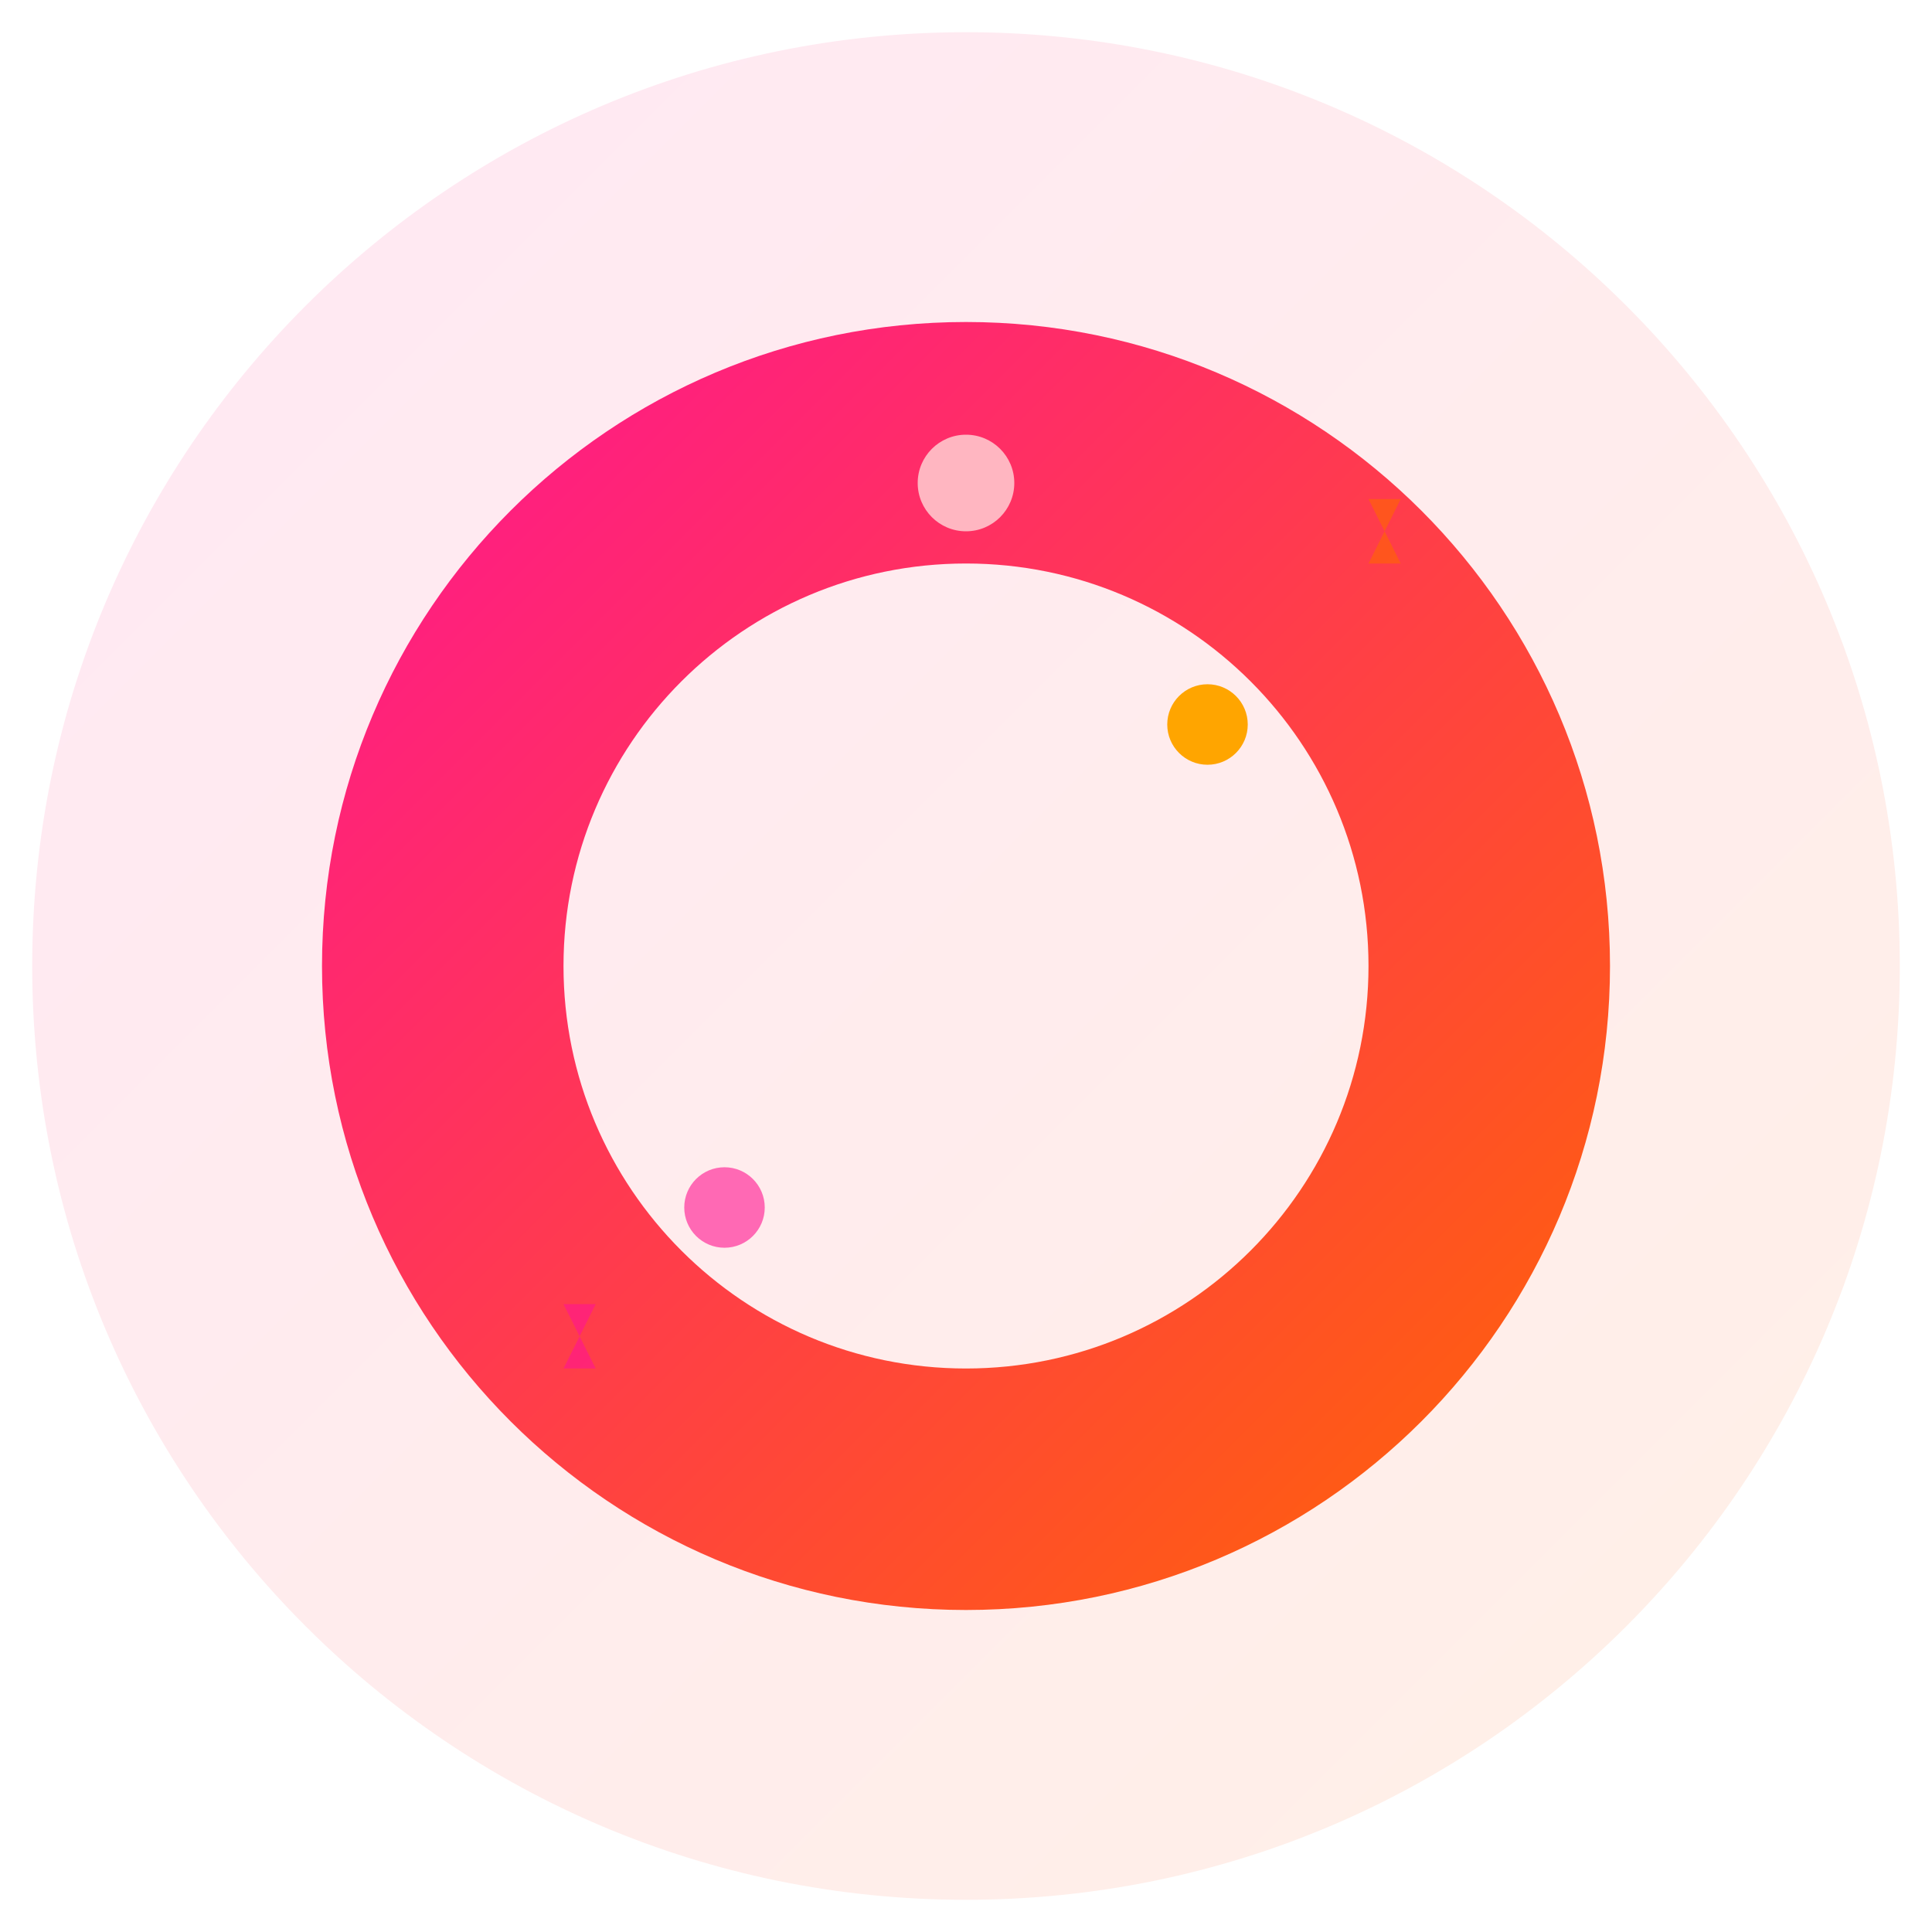
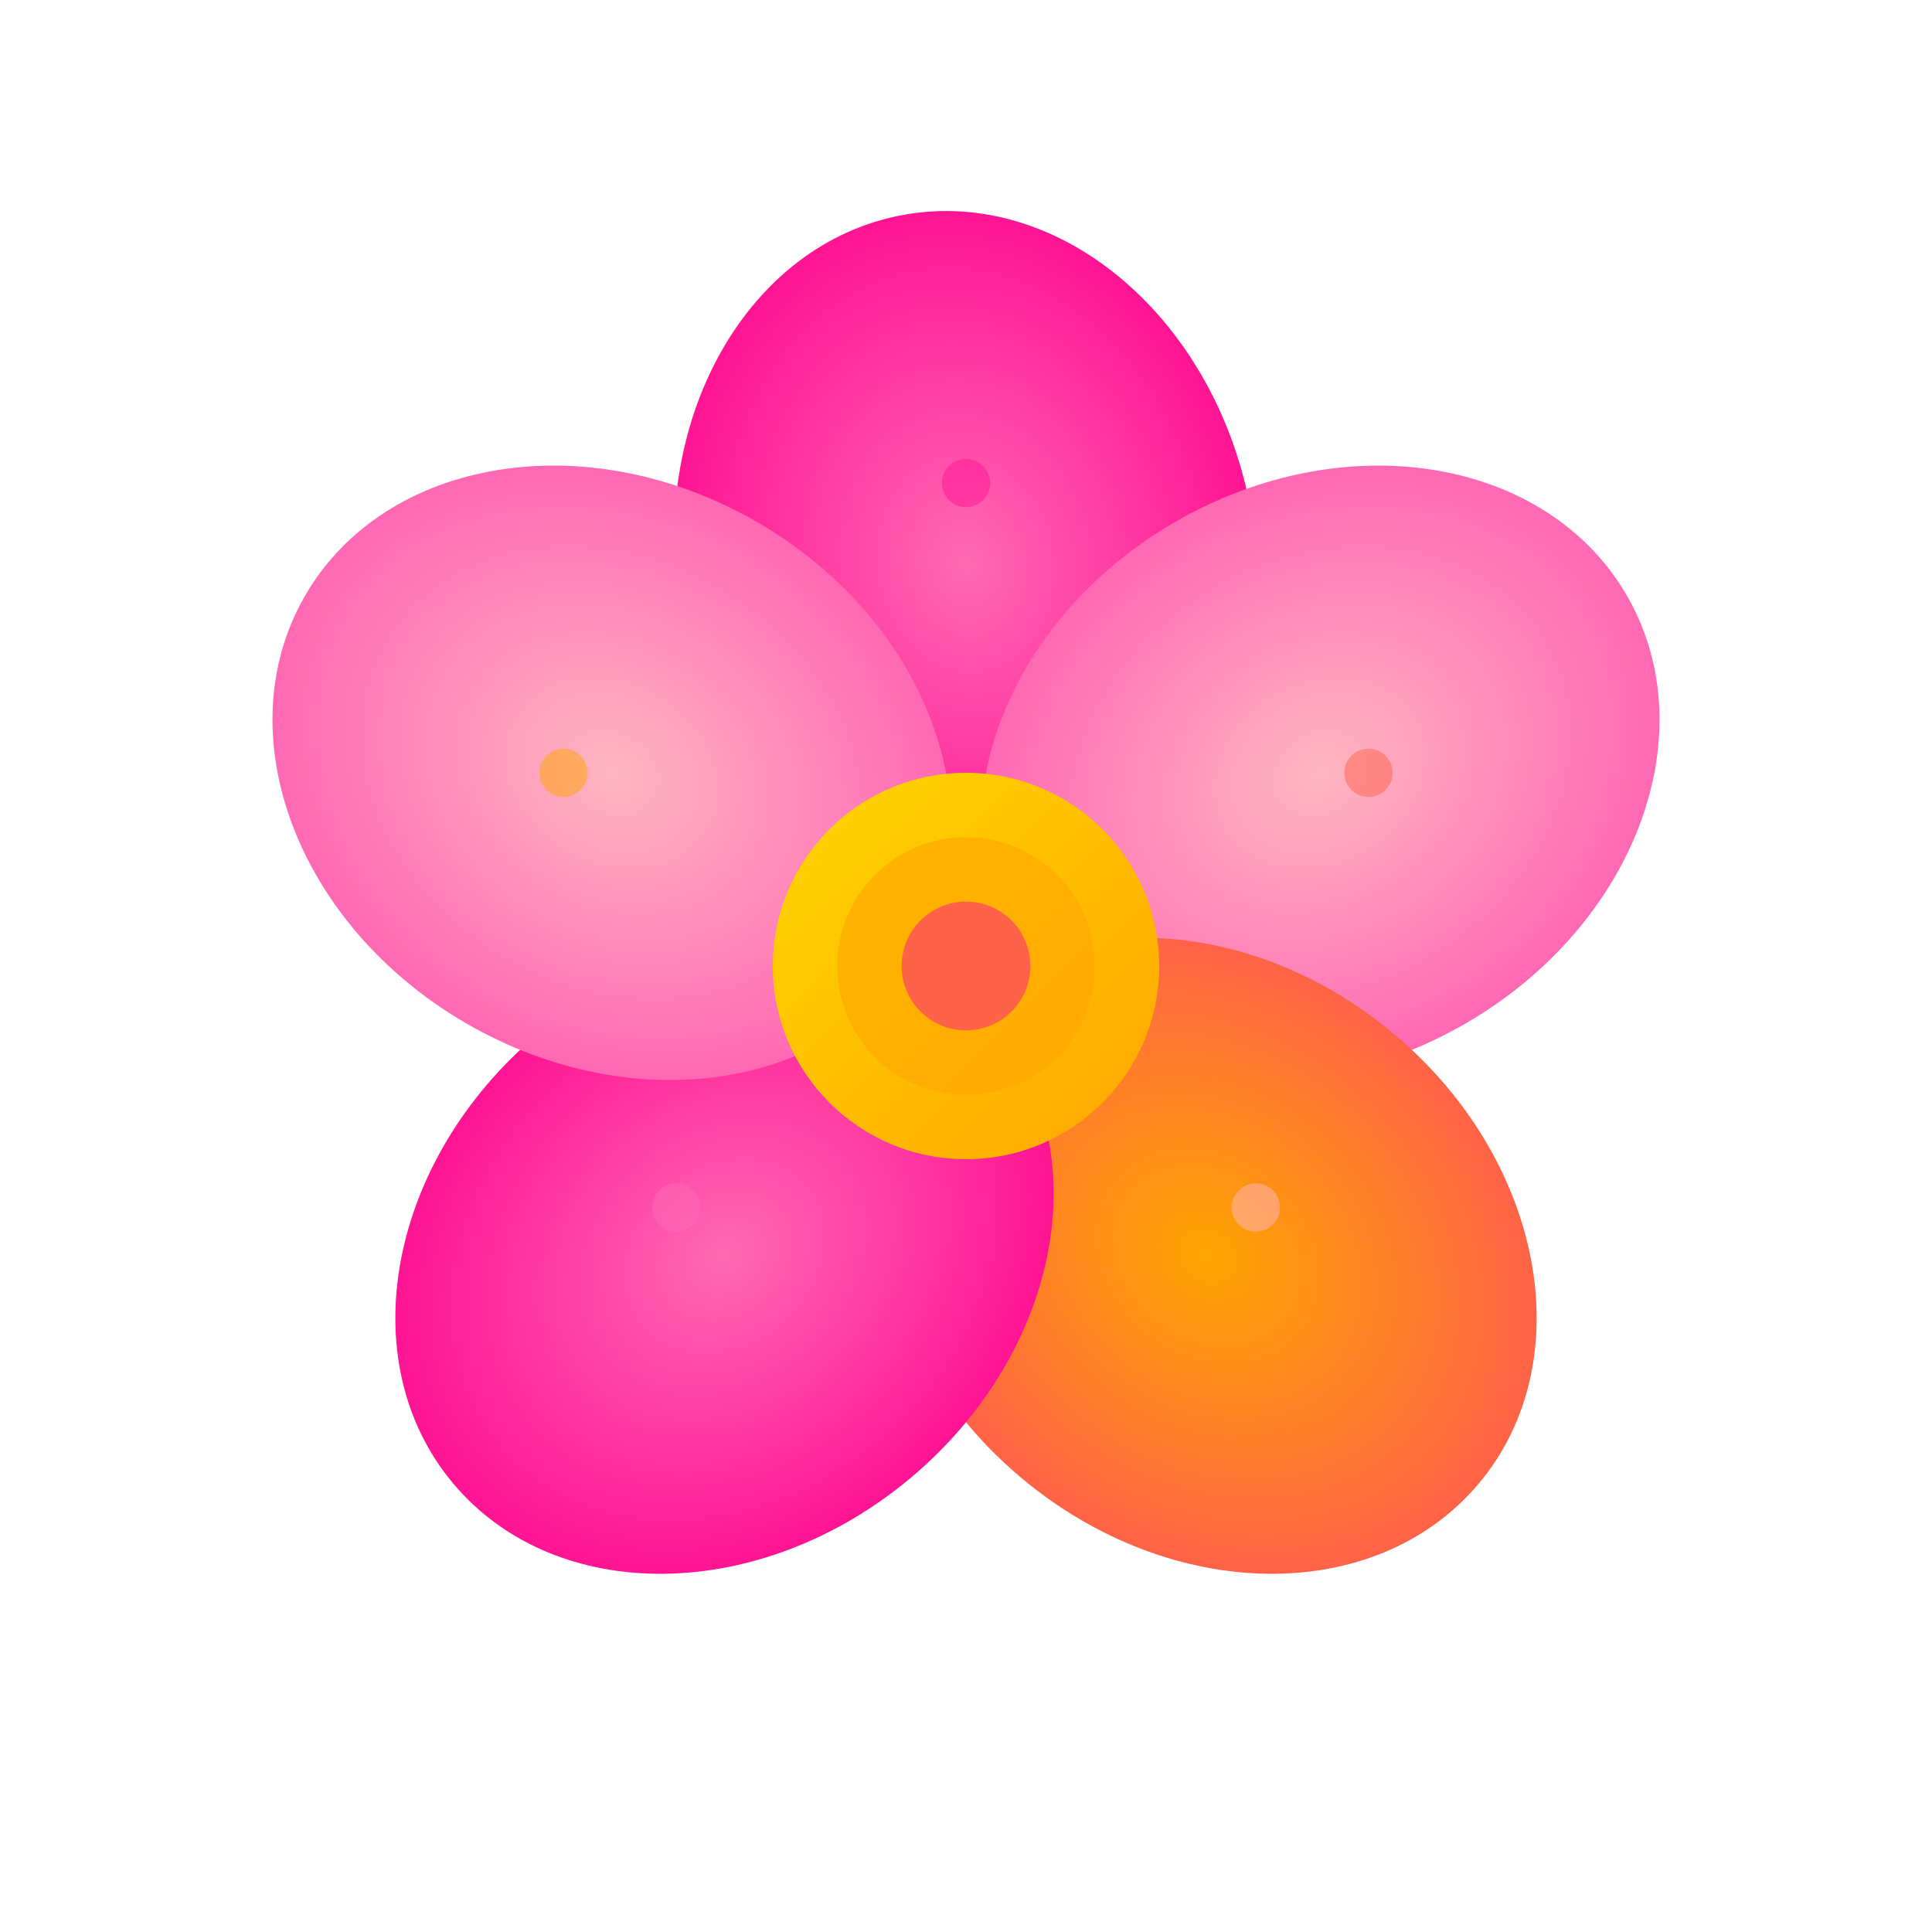
<svg xmlns="http://www.w3.org/2000/svg" width="120" height="120" viewBox="0 0 120 120" fill="none">
  <defs>
-     <linearGradient id="logoGradient" x1="0%" y1="0%" x2="100%" y2="100%">
-       <stop offset="0%" style="stop-color:#FF1493;stop-opacity:1" />
-       <stop offset="100%" style="stop-color:#FF6600;stop-opacity:1" />
+     <radialGradient id="petalGradient1" cx="50%" cy="50%" r="50%">
+       <stop offset="0%" style="stop-color:#FF69B4;stop-opacity:1" />
+       <stop offset="100%" style="stop-color:#FF1493;stop-opacity:1" />
+     </radialGradient>
+     <radialGradient id="petalGradient2" cx="50%" cy="50%" r="50%">
+       <stop offset="0%" style="stop-color:#FFB6C1;stop-opacity:1" />
+       <stop offset="100%" style="stop-color:#FF69B4;stop-opacity:1" />
+     </radialGradient>
+     <radialGradient id="petalGradient3" cx="50%" cy="50%" r="50%">
+       <stop offset="0%" style="stop-color:#FFA500;stop-opacity:1" />
+       <stop offset="100%" style="stop-color:#FF6347;stop-opacity:1" />
+     </radialGradient>
+     <linearGradient id="centerGradient" x1="0%" y1="0%" x2="100%" y2="100%">
+       <stop offset="0%" style="stop-color:#FFD700;stop-opacity:1" />
+       <stop offset="100%" style="stop-color:#FFA500;stop-opacity:1" />
    </linearGradient>
  </defs>
-   <circle cx="60" cy="60" r="58" fill="url(#logoGradient)" opacity="0.1" />
-   <path d="M 60 20             A 35 35 0 1 1 60 100            A 35 35 0 1 1 60 20            M 60 35            A 20 20 0 1 0 60 85            A 20 20 0 1 0 60 35 Z" fill="url(#logoGradient)" />
-   <circle cx="60" cy="30" r="3" fill="#FFB6C1" />
-   <circle cx="75" cy="45" r="2.5" fill="#FFA500" />
-   <circle cx="45" cy="75" r="2.5" fill="#FF69B4" />
-   <path d="M 85 35 L 87 35 L 86 33 L 87 31 L 85 31 L 86 33 Z" fill="#FF6600" opacity="0.6" />
-   <path d="M 35 85 L 37 85 L 36 83 L 37 81 L 35 81 L 36 83 Z" fill="#FF1493" opacity="0.6" />
+   <ellipse cx="60" cy="35" rx="18" ry="22" fill="url(#petalGradient1)" transform="rotate(-10 60 35)" />
+   <ellipse cx="82" cy="48" rx="18" ry="22" fill="url(#petalGradient2)" transform="rotate(60 82 48)" />
+   <ellipse cx="75" cy="78" rx="18" ry="22" fill="url(#petalGradient3)" transform="rotate(130 75 78)" />
+   <ellipse cx="45" cy="78" rx="18" ry="22" fill="url(#petalGradient1)" transform="rotate(-130 45 78)" />
+   <ellipse cx="38" cy="48" rx="18" ry="22" fill="url(#petalGradient2)" transform="rotate(-60 38 48)" />
+   <circle cx="60" cy="60" r="12" fill="url(#centerGradient)" />
+   <circle cx="60" cy="60" r="8" fill="#FFA500" opacity="0.6" />
+   <circle cx="60" cy="60" r="4" fill="#FF6347" />
+   <circle cx="60" cy="30" r="1.5" fill="#FF1493" opacity="0.5" />
+   <circle cx="85" cy="48" r="1.5" fill="#FF6347" opacity="0.5" />
+   <circle cx="78" cy="75" r="1.5" fill="#FFB6C1" opacity="0.5" />
+   <circle cx="42" cy="75" r="1.5" fill="#FF69B4" opacity="0.5" />
+   <circle cx="35" cy="48" r="1.5" fill="#FFA500" opacity="0.5" />
</svg>
